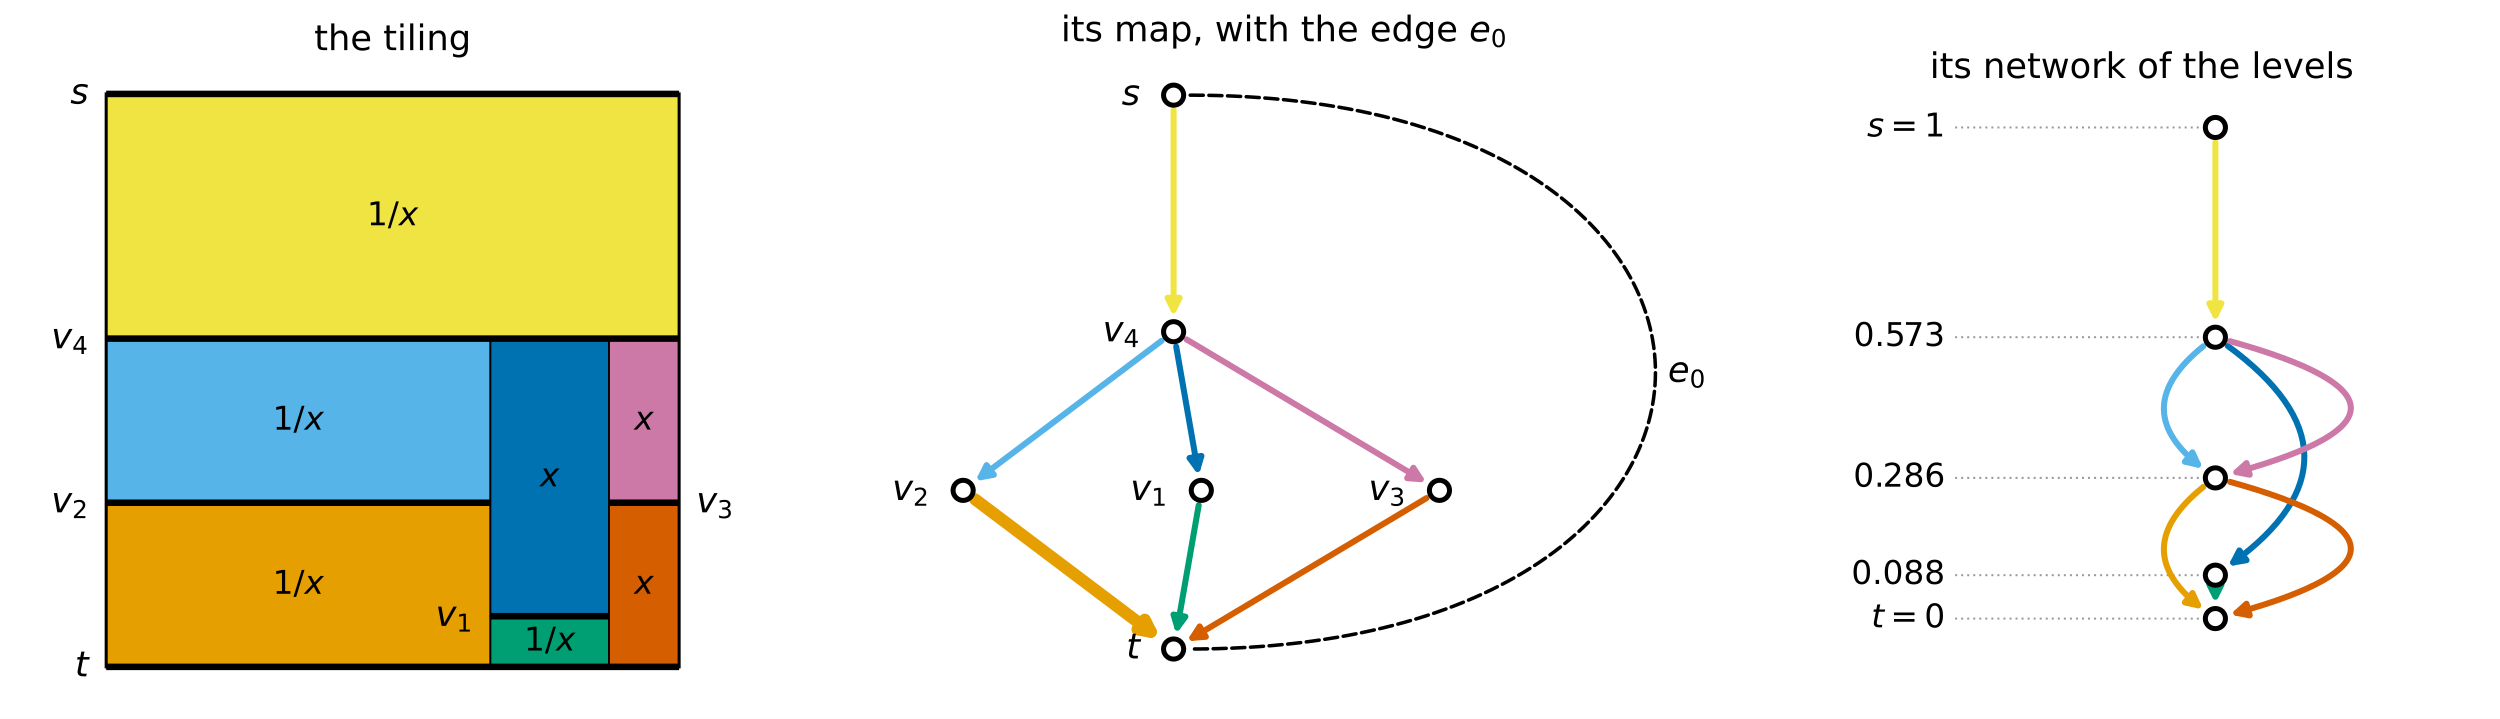
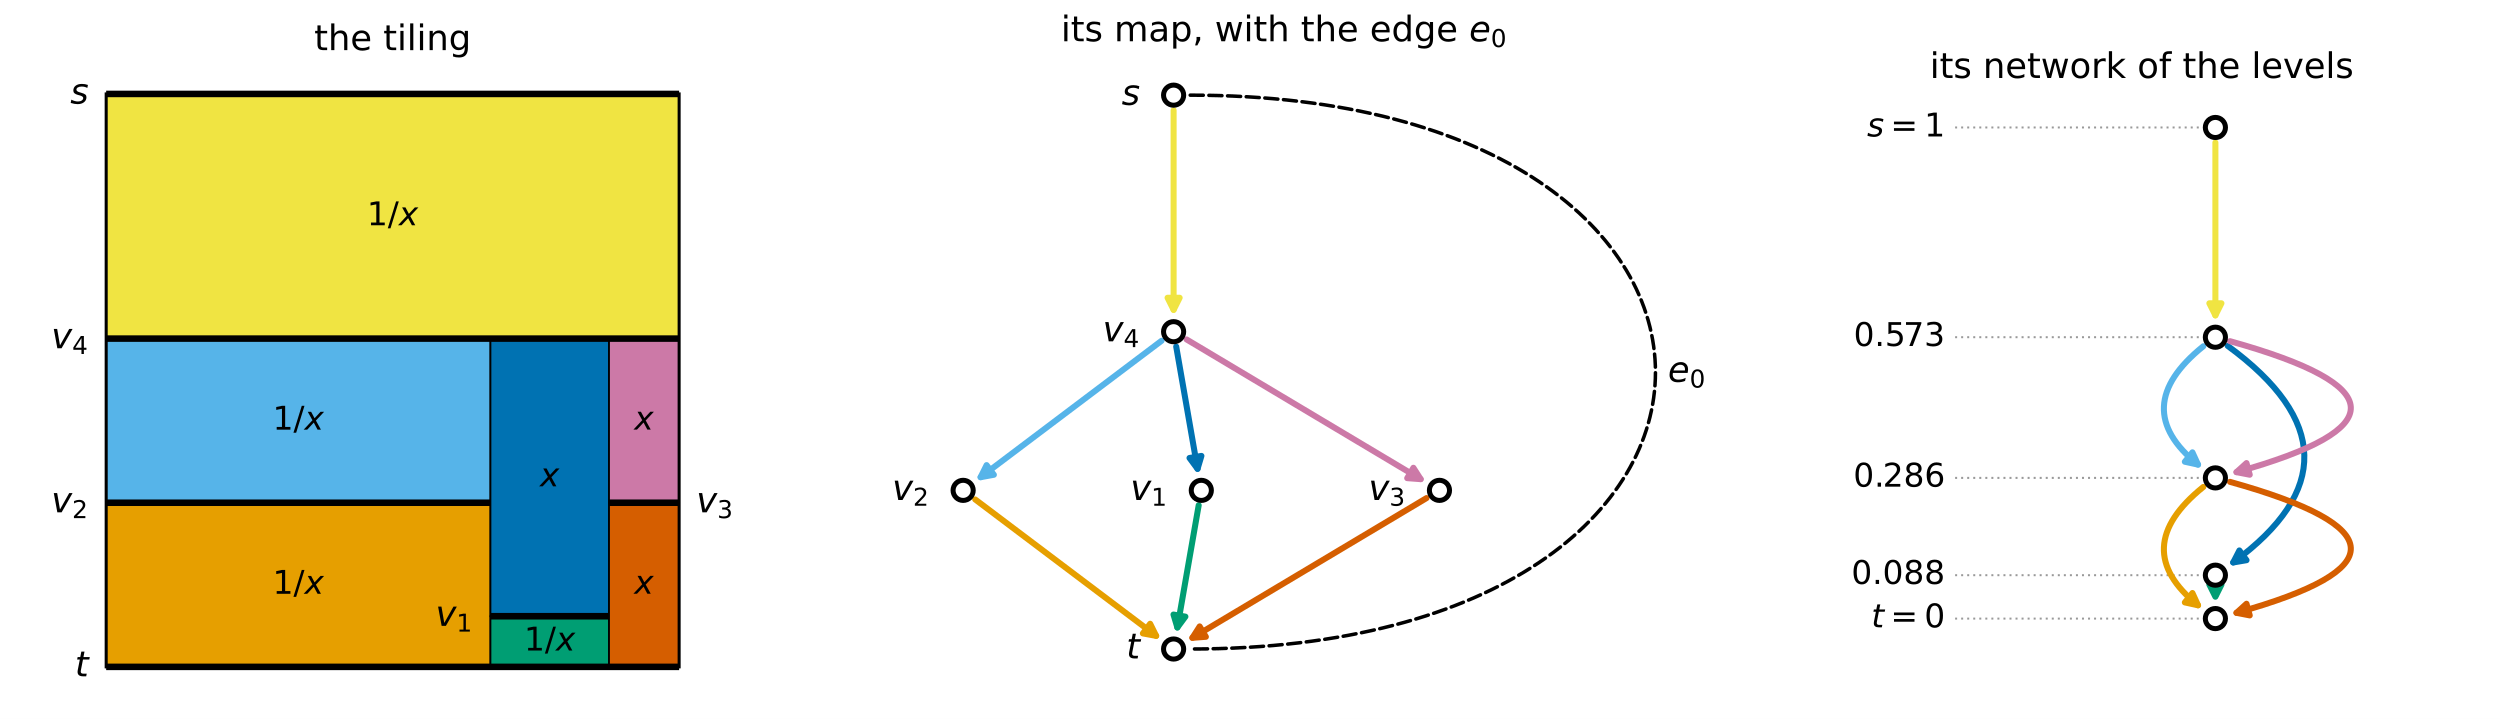
<svg xmlns="http://www.w3.org/2000/svg" xmlns:xlink="http://www.w3.org/1999/xlink" width="496.56pt" height="142.791pt" viewBox="0 0 496.56 142.791" version="1.1">
  <defs>
    <style type="text/css">*{stroke-linejoin: round; stroke-linecap: butt}</style>
  </defs>
  <g id="figure_1">
    <g id="patch_1">
      <path d="M 0 142.791  L 496.56 142.791  L 496.56 0  L 0 0  z " style="fill: #ffffff" />
    </g>
    <g id="axes_1">
      <g id="patch_2">
-         <path d="M 21.088 132.457  L 97.418 132.457  L 97.418 99.857  L 21.088 99.857  z " clip-path="url(#p85748da5af)" style="fill: #e69f00; stroke: #000000; stroke-width: 0.35; stroke-linejoin: miter" />
+         <path d="M 21.088 132.457  L 97.418 132.457  L 97.418 99.857  L 21.088 99.857  z " clip-path="url(#paf69eb00e0)" style="fill: #e69f00; stroke: #000000; stroke-width: 0.35; stroke-linejoin: miter" />
      </g>
      <g id="patch_3">
-         <path d="M 21.088 99.857  L 97.418 99.857  L 97.418 67.258  L 21.088 67.258  z " clip-path="url(#p85748da5af)" style="fill: #56b4e9; stroke: #000000; stroke-width: 0.35; stroke-linejoin: miter" />
+         <path d="M 21.088 99.857  L 97.418 99.857  L 97.418 67.258  L 21.088 67.258  z " clip-path="url(#paf69eb00e0)" style="fill: #56b4e9; stroke: #000000; stroke-width: 0.35; stroke-linejoin: miter" />
      </g>
      <g id="patch_4">
-         <path d="M 97.418 132.457  L 120.968 132.457  L 120.968 122.399  L 97.418 122.399  z " clip-path="url(#p85748da5af)" style="fill: #009e73; stroke: #000000; stroke-width: 0.35; stroke-linejoin: miter" />
+         <path d="M 97.418 132.457  L 120.968 132.457  L 120.968 122.399  L 97.418 122.399  z " clip-path="url(#paf69eb00e0)" style="fill: #009e73; stroke: #000000; stroke-width: 0.35; stroke-linejoin: miter" />
      </g>
      <g id="patch_5">
-         <path d="M 97.418 122.399  L 120.968 122.399  L 120.968 67.258  L 97.418 67.258  z " clip-path="url(#p85748da5af)" style="fill: #0072b2; stroke: #000000; stroke-width: 0.35; stroke-linejoin: miter" />
+         <path d="M 97.418 122.399  L 120.968 122.399  L 120.968 67.258  L 97.418 67.258  z " clip-path="url(#paf69eb00e0)" style="fill: #0072b2; stroke: #000000; stroke-width: 0.35; stroke-linejoin: miter" />
      </g>
      <g id="patch_6">
-         <path d="M 120.968 132.457  L 134.891 132.457  L 134.891 99.857  L 120.968 99.857  z " clip-path="url(#p85748da5af)" style="fill: #d55e00; stroke: #000000; stroke-width: 0.35; stroke-linejoin: miter" />
+         <path d="M 120.968 132.457  L 134.891 132.457  L 134.891 99.857  L 120.968 99.857  z " clip-path="url(#paf69eb00e0)" style="fill: #d55e00; stroke: #000000; stroke-width: 0.35; stroke-linejoin: miter" />
      </g>
      <g id="patch_7">
-         <path d="M 120.968 99.857  L 134.891 99.857  L 134.891 67.258  L 120.968 67.258  z " clip-path="url(#p85748da5af)" style="fill: #cc79a7; stroke: #000000; stroke-width: 0.35; stroke-linejoin: miter" />
+         <path d="M 120.968 99.857  L 134.891 99.857  L 134.891 67.258  L 120.968 67.258  z " clip-path="url(#paf69eb00e0)" style="fill: #cc79a7; stroke: #000000; stroke-width: 0.35; stroke-linejoin: miter" />
      </g>
      <g id="patch_8">
-         <path d="M 21.088 67.258  L 134.891 67.258  L 134.891 18.654  L 21.088 18.654  z " clip-path="url(#p85748da5af)" style="fill: #f0e442; stroke: #000000; stroke-width: 0.35; stroke-linejoin: miter" />
+         <path d="M 21.088 67.258  L 134.891 67.258  L 134.891 18.654  L 21.088 18.654  z " clip-path="url(#paf69eb00e0)" style="fill: #f0e442; stroke: #000000; stroke-width: 0.35; stroke-linejoin: miter" />
      </g>
      <g id="patch_9">
-         <path d="M 21.088 132.457  L 134.891 132.457  L 134.891 18.654  L 21.088 18.654  L 21.088 132.457  z " clip-path="url(#p85748da5af)" style="fill: none; stroke: #000000; stroke-width: 0.6; stroke-linejoin: miter" />
+         <path d="M 21.088 132.457  L 134.891 132.457  L 134.891 18.654  L 21.088 18.654  L 21.088 132.457  z " clip-path="url(#paf69eb00e0)" style="fill: none; stroke: #000000; stroke-width: 0.6; stroke-linejoin: miter" />
      </g>
      <g id="line2d_1">
-         <path d="M 21.088 132.457  L 134.891 132.457  " clip-path="url(#p85748da5af)" style="fill: none; stroke: #000000; stroke-width: 1.3" />
+         <path d="M 21.088 132.457  L 134.891 132.457  " clip-path="url(#paf69eb00e0)" style="fill: none; stroke: #000000; stroke-width: 1.3" />
      </g>
      <g id="text_1">
        <g transform="translate(14.87437 134.3885) scale(0.07 -0.07)">
          <defs>
            <path id="DejaVuSans-Oblique-74" d="M 2706 3500  L 2619 3053  L 1472 3053  L 1100 1153  Q 1081 1047 1072 975  Q 1063 903 1063 863  Q 1063 663 1183 572  Q 1303 481 1569 481  L 2150 481  L 2053 0  L 1503 0  Q 991 0 739 200  Q 488 400 488 806  Q 488 878 497 964  Q 506 1050 525 1153  L 897 3053  L 409 3053  L 500 3500  L 978 3500  L 1172 4494  L 1747 4494  L 1556 3500  L 2706 3500  z " transform="scale(0.015625)" />
          </defs>
          <use xlink:href="#DejaVuSans-Oblique-74" transform="translate(0 0.78125)" />
        </g>
      </g>
      <g id="line2d_2">
-         <path d="M 97.418 122.399  L 120.968 122.399  " clip-path="url(#p85748da5af)" style="fill: none; stroke: #000000; stroke-width: 1.3" />
+         <path d="M 97.418 122.399  L 120.968 122.399  " clip-path="url(#paf69eb00e0)" style="fill: none; stroke: #000000; stroke-width: 1.3" />
      </g>
      <g id="text_2">
        <g transform="translate(86.51425 124.3305) scale(0.07 -0.07)">
          <defs>
            <path id="DejaVuSans-Oblique-76" d="M 459 3500  L 1069 3500  L 1581 525  L 3256 3500  L 3866 3500  L 1875 0  L 1100 0  L 459 3500  z " transform="scale(0.015625)" />
            <path id="DejaVuSans-31" d="M 794 531  L 1825 531  L 1825 4091  L 703 3866  L 703 4441  L 1819 4666  L 2450 4666  L 2450 531  L 3481 531  L 3481 0  L 794 0  L 794 531  z " transform="scale(0.015625)" />
          </defs>
          <use xlink:href="#DejaVuSans-Oblique-76" transform="translate(0 0.3125)" />
          <use xlink:href="#DejaVuSans-31" transform="translate(59.17969 -16.09375) scale(0.7)" />
        </g>
      </g>
      <g id="line2d_3">
-         <path d="M 21.088 99.857  L 97.418 99.857  " clip-path="url(#p85748da5af)" style="fill: none; stroke: #000000; stroke-width: 1.3" />
+         <path d="M 21.088 99.857  L 97.418 99.857  " clip-path="url(#paf69eb00e0)" style="fill: none; stroke: #000000; stroke-width: 1.3" />
      </g>
      <g id="text_3">
        <g transform="translate(10.18437 101.7889) scale(0.07 -0.07)">
          <defs>
            <path id="DejaVuSans-32" d="M 1228 531  L 3431 531  L 3431 0  L 469 0  L 469 531  Q 828 903 1448 1529  Q 2069 2156 2228 2338  Q 2531 2678 2651 2914  Q 2772 3150 2772 3378  Q 2772 3750 2511 3984  Q 2250 4219 1831 4219  Q 1534 4219 1204 4116  Q 875 4013 500 3803  L 500 4441  Q 881 4594 1212 4672  Q 1544 4750 1819 4750  Q 2544 4750 2975 4387  Q 3406 4025 3406 3419  Q 3406 3131 3298 2873  Q 3191 2616 2906 2266  Q 2828 2175 2409 1742  Q 1991 1309 1228 531  z " transform="scale(0.015625)" />
          </defs>
          <use xlink:href="#DejaVuSans-Oblique-76" transform="translate(0 0.3125)" />
          <use xlink:href="#DejaVuSans-32" transform="translate(59.17969 -16.09375) scale(0.7)" />
        </g>
      </g>
      <g id="line2d_4">
-         <path d="M 120.968 99.857  L 134.891 99.857  " clip-path="url(#p85748da5af)" style="fill: none; stroke: #000000; stroke-width: 1.3" />
+         <path d="M 120.968 99.857  L 134.891 99.857  " clip-path="url(#paf69eb00e0)" style="fill: none; stroke: #000000; stroke-width: 1.3" />
      </g>
      <g id="text_4">
        <g transform="translate(138.3054 101.7889) scale(0.07 -0.07)">
          <defs>
            <path id="DejaVuSans-33" d="M 2597 2516  Q 3050 2419 3304 2112  Q 3559 1806 3559 1356  Q 3559 666 3084 287  Q 2609 -91 1734 -91  Q 1441 -91 1130 -33  Q 819 25 488 141  L 488 750  Q 750 597 1062 519  Q 1375 441 1716 441  Q 2309 441 2620 675  Q 2931 909 2931 1356  Q 2931 1769 2642 2001  Q 2353 2234 1838 2234  L 1294 2234  L 1294 2753  L 1863 2753  Q 2328 2753 2575 2939  Q 2822 3125 2822 3475  Q 2822 3834 2567 4026  Q 2313 4219 1838 4219  Q 1578 4219 1281 4162  Q 984 4106 628 3988  L 628 4550  Q 988 4650 1302 4700  Q 1616 4750 1894 4750  Q 2613 4750 3031 4423  Q 3450 4097 3450 3541  Q 3450 3153 3228 2886  Q 3006 2619 2597 2516  z " transform="scale(0.015625)" />
          </defs>
          <use xlink:href="#DejaVuSans-Oblique-76" transform="translate(0 0.3125)" />
          <use xlink:href="#DejaVuSans-33" transform="translate(59.17969 -16.09375) scale(0.7)" />
        </g>
      </g>
      <g id="line2d_5">
-         <path d="M 21.088 67.258  L 134.891 67.258  " clip-path="url(#p85748da5af)" style="fill: none; stroke: #000000; stroke-width: 1.3" />
+         <path d="M 21.088 67.258  L 134.891 67.258  " clip-path="url(#paf69eb00e0)" style="fill: none; stroke: #000000; stroke-width: 1.3" />
      </g>
      <g id="text_5">
        <g transform="translate(10.18437 69.1894) scale(0.07 -0.07)">
          <defs>
            <path id="DejaVuSans-34" d="M 2419 4116  L 825 1625  L 2419 1625  L 2419 4116  z M 2253 4666  L 3047 4666  L 3047 1625  L 3713 1625  L 3713 1100  L 3047 1100  L 3047 0  L 2419 0  L 2419 1100  L 313 1100  L 313 1709  L 2253 4666  z " transform="scale(0.015625)" />
          </defs>
          <use xlink:href="#DejaVuSans-Oblique-76" transform="translate(0 0.3125)" />
          <use xlink:href="#DejaVuSans-34" transform="translate(59.17969 -16.09375) scale(0.7)" />
        </g>
      </g>
      <g id="line2d_6">
-         <path d="M 21.088 18.654  L 134.891 18.654  " clip-path="url(#p85748da5af)" style="fill: none; stroke: #000000; stroke-width: 1.3" />
+         <path d="M 21.088 18.654  L 134.891 18.654  " clip-path="url(#paf69eb00e0)" style="fill: none; stroke: #000000; stroke-width: 1.3" />
      </g>
      <g id="text_6">
        <g transform="translate(13.96437 20.58565) scale(0.07 -0.07)">
          <defs>
            <path id="DejaVuSans-Oblique-73" d="M 3200 3397  L 3091 2853  Q 2863 2978 2609 3040  Q 2356 3103 2088 3103  Q 1634 3103 1373 2948  Q 1113 2794 1113 2528  Q 1113 2219 1719 2053  Q 1766 2041 1788 2034  L 1972 1978  Q 2547 1819 2739 1644  Q 2931 1469 2931 1166  Q 2931 609 2489 259  Q 2047 -91 1331 -91  Q 1053 -91 747 -37  Q 441 16 72 128  L 184 722  Q 500 559 806 475  Q 1113 391 1394 391  Q 1816 391 2080 572  Q 2344 753 2344 1031  Q 2344 1331 1650 1516  L 1591 1531  L 1394 1581  Q 956 1697 753 1886  Q 550 2075 550 2369  Q 550 2928 970 3256  Q 1391 3584 2113 3584  Q 2397 3584 2667 3537  Q 2938 3491 3200 3397  z " transform="scale(0.015625)" />
          </defs>
          <use xlink:href="#DejaVuSans-Oblique-73" />
        </g>
      </g>
      <g id="text_7">
        <g transform="translate(54.15089 117.9507) scale(0.065 -0.065)">
          <defs>
            <path id="DejaVuSans-2f" d="M 1625 4666  L 2156 4666  L 531 -594  L 0 -594  L 1625 4666  z " transform="scale(0.015625)" />
            <path id="DejaVuSans-Oblique-78" d="M 3841 3500  L 2234 1784  L 3219 0  L 2559 0  L 1819 1388  L 531 0  L -166 0  L 1556 1844  L 641 3500  L 1300 3500  L 1972 2234  L 3144 3500  L 3841 3500  z " transform="scale(0.015625)" />
          </defs>
          <use xlink:href="#DejaVuSans-31" transform="translate(0 0.09375)" />
          <use xlink:href="#DejaVuSans-2f" transform="translate(63.62305 0.09375)" />
          <use xlink:href="#DejaVuSans-Oblique-78" transform="translate(97.31445 0.09375)" />
        </g>
      </g>
      <g id="text_8">
        <g transform="translate(54.15089 85.3512) scale(0.065 -0.065)">
          <use xlink:href="#DejaVuSans-31" transform="translate(0 0.09375)" />
          <use xlink:href="#DejaVuSans-2f" transform="translate(63.62305 0.09375)" />
          <use xlink:href="#DejaVuSans-Oblique-78" transform="translate(97.31445 0.09375)" />
        </g>
      </g>
      <g id="text_9">
        <g transform="translate(104.0909 129.2215) scale(0.065 -0.065)">
          <use xlink:href="#DejaVuSans-31" transform="translate(0 0.09375)" />
          <use xlink:href="#DejaVuSans-2f" transform="translate(63.62305 0.09375)" />
          <use xlink:href="#DejaVuSans-Oblique-78" transform="translate(97.31445 0.09375)" />
        </g>
      </g>
      <g id="text_10">
        <g transform="translate(107.2434 96.62199) scale(0.065 -0.065)">
          <use xlink:href="#DejaVuSans-Oblique-78" transform="translate(0 0.3125)" />
        </g>
      </g>
      <g id="text_11">
        <g transform="translate(125.9798 117.9507) scale(0.065 -0.065)">
          <use xlink:href="#DejaVuSans-Oblique-78" transform="translate(0 0.3125)" />
        </g>
      </g>
      <g id="text_12">
        <g transform="translate(125.9798 85.3512) scale(0.065 -0.065)">
          <use xlink:href="#DejaVuSans-Oblique-78" transform="translate(0 0.3125)" />
        </g>
      </g>
      <g id="text_13">
        <g transform="translate(72.88736 44.74955) scale(0.065 -0.065)">
          <use xlink:href="#DejaVuSans-31" transform="translate(0 0.09375)" />
          <use xlink:href="#DejaVuSans-2f" transform="translate(63.62305 0.09375)" />
          <use xlink:href="#DejaVuSans-Oblique-78" transform="translate(97.31445 0.09375)" />
        </g>
      </g>
      <g id="text_14">
        <g transform="translate(62.40447 9.963944) scale(0.07 -0.07)">
          <defs>
            <path id="DejaVuSans-74" d="M 1172 4494  L 1172 3500  L 2356 3500  L 2356 3053  L 1172 3053  L 1172 1153  Q 1172 725 1289 603  Q 1406 481 1766 481  L 2356 481  L 2356 0  L 1766 0  Q 1100 0 847 248  Q 594 497 594 1153  L 594 3053  L 172 3053  L 172 3500  L 594 3500  L 594 4494  L 1172 4494  z " transform="scale(0.015625)" />
            <path id="DejaVuSans-68" d="M 3513 2113  L 3513 0  L 2938 0  L 2938 2094  Q 2938 2591 2744 2837  Q 2550 3084 2163 3084  Q 1697 3084 1428 2787  Q 1159 2491 1159 1978  L 1159 0  L 581 0  L 581 4863  L 1159 4863  L 1159 2956  Q 1366 3272 1645 3428  Q 1925 3584 2291 3584  Q 2894 3584 3203 3211  Q 3513 2838 3513 2113  z " transform="scale(0.015625)" />
            <path id="DejaVuSans-65" d="M 3597 1894  L 3597 1613  L 953 1613  Q 991 1019 1311 708  Q 1631 397 2203 397  Q 2534 397 2845 478  Q 3156 559 3463 722  L 3463 178  Q 3153 47 2828 -22  Q 2503 -91 2169 -91  Q 1331 -91 842 396  Q 353 884 353 1716  Q 353 2575 817 3079  Q 1281 3584 2069 3584  Q 2775 3584 3186 3129  Q 3597 2675 3597 1894  z M 3022 2063  Q 3016 2534 2758 2815  Q 2500 3097 2075 3097  Q 1594 3097 1305 2825  Q 1016 2553 972 2059  L 3022 2063  z " transform="scale(0.015625)" />
            <path id="DejaVuSans-20" transform="scale(0.015625)" />
            <path id="DejaVuSans-69" d="M 603 3500  L 1178 3500  L 1178 0  L 603 0  L 603 3500  z M 603 4863  L 1178 4863  L 1178 4134  L 603 4134  L 603 4863  z " transform="scale(0.015625)" />
            <path id="DejaVuSans-6c" d="M 603 4863  L 1178 4863  L 1178 0  L 603 0  L 603 4863  z " transform="scale(0.015625)" />
            <path id="DejaVuSans-6e" d="M 3513 2113  L 3513 0  L 2938 0  L 2938 2094  Q 2938 2591 2744 2837  Q 2550 3084 2163 3084  Q 1697 3084 1428 2787  Q 1159 2491 1159 1978  L 1159 0  L 581 0  L 581 3500  L 1159 3500  L 1159 2956  Q 1366 3272 1645 3428  Q 1925 3584 2291 3584  Q 2894 3584 3203 3211  Q 3513 2838 3513 2113  z " transform="scale(0.015625)" />
            <path id="DejaVuSans-67" d="M 2906 1791  Q 2906 2416 2648 2759  Q 2391 3103 1925 3103  Q 1463 3103 1205 2759  Q 947 2416 947 1791  Q 947 1169 1205 825  Q 1463 481 1925 481  Q 2391 481 2648 825  Q 2906 1169 2906 1791  z M 3481 434  Q 3481 -459 3084 -895  Q 2688 -1331 1869 -1331  Q 1566 -1331 1297 -1286  Q 1028 -1241 775 -1147  L 775 -588  Q 1028 -725 1275 -790  Q 1522 -856 1778 -856  Q 2344 -856 2625 -561  Q 2906 -266 2906 331  L 2906 616  Q 2728 306 2450 153  Q 2172 0 1784 0  Q 1141 0 747 490  Q 353 981 353 1791  Q 353 2603 747 3093  Q 1141 3584 1784 3584  Q 2172 3584 2450 3431  Q 2728 3278 2906 2969  L 2906 3500  L 3481 3500  L 3481 434  z " transform="scale(0.015625)" />
          </defs>
          <use xlink:href="#DejaVuSans-74" />
          <use xlink:href="#DejaVuSans-68" transform="translate(39.20898 0)" />
          <use xlink:href="#DejaVuSans-65" transform="translate(102.5879 0)" />
          <use xlink:href="#DejaVuSans-20" transform="translate(164.1113 0)" />
          <use xlink:href="#DejaVuSans-74" transform="translate(195.8984 0)" />
          <use xlink:href="#DejaVuSans-69" transform="translate(235.1074 0)" />
          <use xlink:href="#DejaVuSans-6c" transform="translate(262.8906 0)" />
          <use xlink:href="#DejaVuSans-69" transform="translate(290.6738 0)" />
          <use xlink:href="#DejaVuSans-6e" transform="translate(318.457 0)" />
          <use xlink:href="#DejaVuSans-67" transform="translate(381.8359 0)" />
        </g>
      </g>
    </g>
    <g id="axes_2">
      <g id="patch_10">
-         <path d="M 236.407 18.901  C 359.617 18.901 359.617 128.91 236.407 128.91  " clip-path="url(#pac0492bfd3)" style="fill: none; stroke-dasharray: 2.59,1.12; stroke-dashoffset: 0; stroke: #000000; stroke-width: 0.7; stroke-linecap: round" />
+         <path d="M 236.407 18.901  C 359.617 18.901 359.617 128.91 236.407 128.91  " clip-path="url(#pf8b58bc92a)" style="fill: none; stroke-dasharray: 2.59,1.12; stroke-dashoffset: 0; stroke: #000000; stroke-width: 0.7; stroke-linecap: round" />
      </g>
      <g id="patch_11">
-         <path d="M 193.699 99.203  Q 212.206 113.155 228.57 125.491  " style="fill: none; stroke: #e69f00; stroke-width: 2.4; stroke-linecap: round" />
-         <path d="M 227.376 123.088  L 228.57 125.491  L 225.932 125.004  z " style="fill: #e69f00; stroke: #e69f00; stroke-width: 2.4; stroke-linecap: round" />
+         <path d="M 193.699 99.203  Q 212.206 113.155 229.642 126.298  " style="fill: none; stroke: #e69f00; stroke-width: 1.2; stroke-linecap: round" />
+         <path d="M 228.448 123.895  L 229.642 126.298  L 227.003 125.812  z " style="fill: #e69f00; stroke: #e69f00; stroke-width: 1.2; stroke-linecap: round" />
      </g>
      <g id="patch_12">
        <path d="M 230.71 67.69  Q 212.203 81.642 194.767 94.785  " style="fill: none; stroke: #56b4e9; stroke-width: 1.2; stroke-linecap: round" />
        <path d="M 197.406 94.299  L 194.767 94.785  L 195.961 92.383  z " style="fill: #56b4e9; stroke: #56b4e9; stroke-width: 1.2; stroke-linecap: round" />
      </g>
      <g id="patch_13">
        <path d="M 238.09 100.355  Q 235.856 113.157 233.852 124.636  " style="fill: none; stroke: #009e73; stroke-width: 1.2; stroke-linecap: round" />
        <path d="M 235.447 122.478  L 233.852 124.636  L 233.083 122.065  z " style="fill: #009e73; stroke: #009e73; stroke-width: 1.2; stroke-linecap: round" />
      </g>
      <g id="patch_14">
        <path d="M 233.623 68.842  Q 235.857 81.644 237.861 93.123  " style="fill: none; stroke: #0072b2; stroke-width: 1.2; stroke-linecap: round" />
        <path d="M 238.63 90.553  L 237.861 93.123  L 236.266 90.965  z " style="fill: #0072b2; stroke: #0072b2; stroke-width: 1.2; stroke-linecap: round" />
      </g>
      <g id="patch_15">
        <path d="M 283.336 98.934  Q 259.51 113.153 236.837 126.684  " style="fill: none; stroke: #d55e00; stroke-width: 1.2; stroke-linecap: round" />
        <path d="M 239.513 126.484  L 236.837 126.684  L 238.283 124.423  z " style="fill: #d55e00; stroke: #d55e00; stroke-width: 1.2; stroke-linecap: round" />
      </g>
      <g id="patch_16">
        <path d="M 235.681 67.421  Q 259.507 81.64 282.18 95.171  " style="fill: none; stroke: #cc79a7; stroke-width: 1.2; stroke-linecap: round" />
        <path d="M 280.734 92.911  L 282.18 95.171  L 279.505 94.971  z " style="fill: #cc79a7; stroke: #cc79a7; stroke-width: 1.2; stroke-linecap: round" />
      </g>
      <g id="patch_17">
        <path d="M 233.106 21.903  Q 233.106 42.394 233.106 61.544  " style="fill: none; stroke: #f0e442; stroke-width: 1.2; stroke-linecap: round" />
        <path d="M 234.306 59.144  L 233.106 61.544  L 231.906 59.144  z " style="fill: #f0e442; stroke: #f0e442; stroke-width: 1.2; stroke-linecap: round" />
      </g>
      <g id="text_15">
        <g transform="translate(331.2897 75.83692) scale(0.07 -0.07)">
          <defs>
            <path id="DejaVuSans-Oblique-65" d="M 3078 2063  Q 3088 2113 3092 2166  Q 3097 2219 3097 2272  Q 3097 2653 2873 2875  Q 2650 3097 2266 3097  Q 1838 3097 1509 2826  Q 1181 2556 1013 2059  L 3078 2063  z M 3578 1613  L 903 1613  Q 884 1494 878 1425  Q 872 1356 872 1306  Q 872 872 1139 634  Q 1406 397 1894 397  Q 2269 397 2603 481  Q 2938 566 3225 728  L 3116 159  Q 2806 34 2476 -28  Q 2147 -91 1806 -91  Q 1078 -91 686 257  Q 294 606 294 1247  Q 294 1794 489 2264  Q 684 2734 1063 3103  Q 1306 3334 1642 3459  Q 1978 3584 2356 3584  Q 2950 3584 3301 3228  Q 3653 2872 3653 2272  Q 3653 2128 3634 1964  Q 3616 1800 3578 1613  z " transform="scale(0.015625)" />
            <path id="DejaVuSans-30" d="M 2034 4250  Q 1547 4250 1301 3770  Q 1056 3291 1056 2328  Q 1056 1369 1301 889  Q 1547 409 2034 409  Q 2525 409 2770 889  Q 3016 1369 3016 2328  Q 3016 3291 2770 3770  Q 2525 4250 2034 4250  z M 2034 4750  Q 2819 4750 3233 4129  Q 3647 3509 3647 2328  Q 3647 1150 3233 529  Q 2819 -91 2034 -91  Q 1250 -91 836 529  Q 422 1150 422 2328  Q 422 3509 836 4129  Q 1250 4750 2034 4750  z " transform="scale(0.015625)" />
          </defs>
          <use xlink:href="#DejaVuSans-Oblique-65" />
          <use xlink:href="#DejaVuSans-30" transform="translate(61.52344 -16.40625) scale(0.7)" />
        </g>
      </g>
      <g id="line2d_7">
-         <path d="M 233.106 128.91  " clip-path="url(#pac0492bfd3)" style="fill: none; stroke: #1f77b4; stroke-width: 1.5; stroke-linecap: square" />
+         <path d="M 233.106 128.91  " clip-path="url(#pf8b58bc92a)" style="fill: none; stroke: #1f77b4; stroke-width: 1.5; stroke-linecap: square" />
        <defs>
-           <path id="mf60d443c49" d="M 0 2  C 0.53 2 1.039 1.789 1.414 1.414  C 1.789 1.039 2 0.53 2 0  C 2 -0.53 1.789 -1.039 1.414 -1.414  C 1.039 -1.789 0.53 -2 0 -2  C -0.53 -2 -1.039 -1.789 -1.414 -1.414  C -1.789 -1.039 -2 -0.53 -2 0  C -2 0.53 -1.789 1.039 -1.414 1.414  C -1.039 1.789 -0.53 2 0 2  z " style="stroke: #000000" />
+           <path id="m9e3be8f36a" d="M 0 2  C 0.53 2 1.039 1.789 1.414 1.414  C 1.789 1.039 2 0.53 2 0  C 2 -0.53 1.789 -1.039 1.414 -1.414  C 1.039 -1.789 0.53 -2 0 -2  C -0.53 -2 -1.039 -1.789 -1.414 -1.414  C -1.789 -1.039 -2 -0.53 -2 0  C -2 0.53 -1.789 1.039 -1.414 1.414  C -1.039 1.789 -0.53 2 0 2  z " style="stroke: #000000" />
        </defs>
-         <g clip-path="url(#pac0492bfd3)">
-           <use xlink:href="#mf60d443c49" x="233.106" y="128.91" style="fill: #ffffff; stroke: #000000" />
+         <g clip-path="url(#pf8b58bc92a)">
+           <use xlink:href="#m9e3be8f36a" x="233.106" y="128.91" style="fill: #ffffff; stroke: #000000" />
        </g>
      </g>
      <g id="text_16">
        <g transform="translate(223.7057 130.8416) scale(0.07 -0.07)">
          <use xlink:href="#DejaVuSans-Oblique-74" transform="translate(0 0.78125)" />
        </g>
      </g>
      <g id="line2d_8">
-         <path d="M 238.607 97.397  " clip-path="url(#pac0492bfd3)" style="fill: none; stroke: #ff7f0e; stroke-width: 1.5; stroke-linecap: square" />
-         <g clip-path="url(#pac0492bfd3)">
-           <use xlink:href="#mf60d443c49" x="238.607" y="97.397" style="fill: #ffffff; stroke: #000000" />
+         <path d="M 238.607 97.397  " clip-path="url(#pf8b58bc92a)" style="fill: none; stroke: #ff7f0e; stroke-width: 1.5; stroke-linecap: square" />
+         <g clip-path="url(#pf8b58bc92a)">
+           <use xlink:href="#m9e3be8f36a" x="238.607" y="97.397" style="fill: #ffffff; stroke: #000000" />
        </g>
      </g>
      <g id="text_17">
        <g transform="translate(224.5162 99.32873) scale(0.07 -0.07)">
          <use xlink:href="#DejaVuSans-Oblique-76" transform="translate(0 0.3125)" />
          <use xlink:href="#DejaVuSans-31" transform="translate(59.17969 -16.09375) scale(0.7)" />
        </g>
      </g>
      <g id="line2d_9">
-         <path d="M 191.303 97.397  " clip-path="url(#pac0492bfd3)" style="fill: none; stroke: #2ca02c; stroke-width: 1.5; stroke-linecap: square" />
-         <g clip-path="url(#pac0492bfd3)">
-           <use xlink:href="#mf60d443c49" x="191.303" y="97.397" style="fill: #ffffff; stroke: #000000" />
+         <path d="M 191.303 97.397  " clip-path="url(#pf8b58bc92a)" style="fill: none; stroke: #2ca02c; stroke-width: 1.5; stroke-linecap: square" />
+         <g clip-path="url(#pf8b58bc92a)">
+           <use xlink:href="#m9e3be8f36a" x="191.303" y="97.397" style="fill: #ffffff; stroke: #000000" />
        </g>
      </g>
      <g id="text_18">
        <g transform="translate(177.2122 99.32873) scale(0.07 -0.07)">
          <use xlink:href="#DejaVuSans-Oblique-76" transform="translate(0 0.3125)" />
          <use xlink:href="#DejaVuSans-32" transform="translate(59.17969 -16.09375) scale(0.7)" />
        </g>
      </g>
      <g id="line2d_10">
-         <path d="M 285.911 97.397  " clip-path="url(#pac0492bfd3)" style="fill: none; stroke: #d62728; stroke-width: 1.5; stroke-linecap: square" />
-         <g clip-path="url(#pac0492bfd3)">
-           <use xlink:href="#mf60d443c49" x="285.911" y="97.397" style="fill: #ffffff; stroke: #000000" />
+         <path d="M 285.911 97.397  " clip-path="url(#pf8b58bc92a)" style="fill: none; stroke: #d62728; stroke-width: 1.5; stroke-linecap: square" />
+         <g clip-path="url(#pf8b58bc92a)">
+           <use xlink:href="#m9e3be8f36a" x="285.911" y="97.397" style="fill: #ffffff; stroke: #000000" />
        </g>
      </g>
      <g id="text_19">
        <g transform="translate(271.8202 99.32873) scale(0.07 -0.07)">
          <use xlink:href="#DejaVuSans-Oblique-76" transform="translate(0 0.3125)" />
          <use xlink:href="#DejaVuSans-33" transform="translate(59.17969 -16.09375) scale(0.7)" />
        </g>
      </g>
      <g id="line2d_11">
-         <path d="M 233.106 65.884  " clip-path="url(#pac0492bfd3)" style="fill: none; stroke: #9467bd; stroke-width: 1.5; stroke-linecap: square" />
-         <g clip-path="url(#pac0492bfd3)">
-           <use xlink:href="#mf60d443c49" x="233.106" y="65.884" style="fill: #ffffff; stroke: #000000" />
+         <path d="M 233.106 65.884  " clip-path="url(#pf8b58bc92a)" style="fill: none; stroke: #9467bd; stroke-width: 1.5; stroke-linecap: square" />
+         <g clip-path="url(#pf8b58bc92a)">
+           <use xlink:href="#m9e3be8f36a" x="233.106" y="65.884" style="fill: #ffffff; stroke: #000000" />
        </g>
      </g>
      <g id="text_20">
        <g transform="translate(219.0157 67.81584) scale(0.07 -0.07)">
          <use xlink:href="#DejaVuSans-Oblique-76" transform="translate(0 0.3125)" />
          <use xlink:href="#DejaVuSans-34" transform="translate(59.17969 -16.09375) scale(0.7)" />
        </g>
      </g>
      <g id="line2d_12">
-         <path d="M 233.106 18.901  " clip-path="url(#pac0492bfd3)" style="fill: none; stroke: #8c564b; stroke-width: 1.5; stroke-linecap: square" />
-         <g clip-path="url(#pac0492bfd3)">
-           <use xlink:href="#mf60d443c49" x="233.106" y="18.901" style="fill: #ffffff; stroke: #000000" />
+         <path d="M 233.106 18.901  " clip-path="url(#pf8b58bc92a)" style="fill: none; stroke: #8c564b; stroke-width: 1.5; stroke-linecap: square" />
+         <g clip-path="url(#pf8b58bc92a)">
+           <use xlink:href="#m9e3be8f36a" x="233.106" y="18.901" style="fill: #ffffff; stroke: #000000" />
        </g>
      </g>
      <g id="text_21">
        <g transform="translate(222.7957 20.83222) scale(0.07 -0.07)">
          <use xlink:href="#DejaVuSans-Oblique-73" />
        </g>
      </g>
      <g id="text_22">
        <g transform="translate(210.7282 8.2) scale(0.07 -0.07)">
          <defs>
            <path id="DejaVuSans-73" d="M 2834 3397  L 2834 2853  Q 2591 2978 2328 3040  Q 2066 3103 1784 3103  Q 1356 3103 1142 2972  Q 928 2841 928 2578  Q 928 2378 1081 2264  Q 1234 2150 1697 2047  L 1894 2003  Q 2506 1872 2764 1633  Q 3022 1394 3022 966  Q 3022 478 2636 193  Q 2250 -91 1575 -91  Q 1294 -91 989 -36  Q 684 19 347 128  L 347 722  Q 666 556 975 473  Q 1284 391 1588 391  Q 1994 391 2212 530  Q 2431 669 2431 922  Q 2431 1156 2273 1281  Q 2116 1406 1581 1522  L 1381 1569  Q 847 1681 609 1914  Q 372 2147 372 2553  Q 372 3047 722 3315  Q 1072 3584 1716 3584  Q 2034 3584 2315 3537  Q 2597 3491 2834 3397  z " transform="scale(0.015625)" />
            <path id="DejaVuSans-6d" d="M 3328 2828  Q 3544 3216 3844 3400  Q 4144 3584 4550 3584  Q 5097 3584 5394 3201  Q 5691 2819 5691 2113  L 5691 0  L 5113 0  L 5113 2094  Q 5113 2597 4934 2840  Q 4756 3084 4391 3084  Q 3944 3084 3684 2787  Q 3425 2491 3425 1978  L 3425 0  L 2847 0  L 2847 2094  Q 2847 2600 2669 2842  Q 2491 3084 2119 3084  Q 1678 3084 1418 2786  Q 1159 2488 1159 1978  L 1159 0  L 581 0  L 581 3500  L 1159 3500  L 1159 2956  Q 1356 3278 1631 3431  Q 1906 3584 2284 3584  Q 2666 3584 2933 3390  Q 3200 3197 3328 2828  z " transform="scale(0.015625)" />
            <path id="DejaVuSans-61" d="M 2194 1759  Q 1497 1759 1228 1600  Q 959 1441 959 1056  Q 959 750 1161 570  Q 1363 391 1709 391  Q 2188 391 2477 730  Q 2766 1069 2766 1631  L 2766 1759  L 2194 1759  z M 3341 1997  L 3341 0  L 2766 0  L 2766 531  Q 2569 213 2275 61  Q 1981 -91 1556 -91  Q 1019 -91 701 211  Q 384 513 384 1019  Q 384 1609 779 1909  Q 1175 2209 1959 2209  L 2766 2209  L 2766 2266  Q 2766 2663 2505 2880  Q 2244 3097 1772 3097  Q 1472 3097 1187 3025  Q 903 2953 641 2809  L 641 3341  Q 956 3463 1253 3523  Q 1550 3584 1831 3584  Q 2591 3584 2966 3190  Q 3341 2797 3341 1997  z " transform="scale(0.015625)" />
            <path id="DejaVuSans-70" d="M 1159 525  L 1159 -1331  L 581 -1331  L 581 3500  L 1159 3500  L 1159 2969  Q 1341 3281 1617 3432  Q 1894 3584 2278 3584  Q 2916 3584 3314 3078  Q 3713 2572 3713 1747  Q 3713 922 3314 415  Q 2916 -91 2278 -91  Q 1894 -91 1617 61  Q 1341 213 1159 525  z M 3116 1747  Q 3116 2381 2855 2742  Q 2594 3103 2138 3103  Q 1681 3103 1420 2742  Q 1159 2381 1159 1747  Q 1159 1113 1420 752  Q 1681 391 2138 391  Q 2594 391 2855 752  Q 3116 1113 3116 1747  z " transform="scale(0.015625)" />
            <path id="DejaVuSans-2c" d="M 750 794  L 1409 794  L 1409 256  L 897 -744  L 494 -744  L 750 256  L 750 794  z " transform="scale(0.015625)" />
            <path id="DejaVuSans-77" d="M 269 3500  L 844 3500  L 1563 769  L 2278 3500  L 2956 3500  L 3675 769  L 4391 3500  L 4966 3500  L 4050 0  L 3372 0  L 2619 2869  L 1863 0  L 1184 0  L 269 3500  z " transform="scale(0.015625)" />
            <path id="DejaVuSans-64" d="M 2906 2969  L 2906 4863  L 3481 4863  L 3481 0  L 2906 0  L 2906 525  Q 2725 213 2448 61  Q 2172 -91 1784 -91  Q 1150 -91 751 415  Q 353 922 353 1747  Q 353 2572 751 3078  Q 1150 3584 1784 3584  Q 2172 3584 2448 3432  Q 2725 3281 2906 2969  z M 947 1747  Q 947 1113 1208 752  Q 1469 391 1925 391  Q 2381 391 2643 752  Q 2906 1113 2906 1747  Q 2906 2381 2643 2742  Q 2381 3103 1925 3103  Q 1469 3103 1208 2742  Q 947 2381 947 1747  z " transform="scale(0.015625)" />
          </defs>
          <use xlink:href="#DejaVuSans-69" transform="translate(0 0.015625)" />
          <use xlink:href="#DejaVuSans-74" transform="translate(27.7832 0.015625)" />
          <use xlink:href="#DejaVuSans-73" transform="translate(66.99219 0.015625)" />
          <use xlink:href="#DejaVuSans-20" transform="translate(119.0918 0.015625)" />
          <use xlink:href="#DejaVuSans-6d" transform="translate(150.8789 0.015625)" />
          <use xlink:href="#DejaVuSans-61" transform="translate(248.291 0.015625)" />
          <use xlink:href="#DejaVuSans-70" transform="translate(309.5703 0.015625)" />
          <use xlink:href="#DejaVuSans-2c" transform="translate(373.0469 0.015625)" />
          <use xlink:href="#DejaVuSans-20" transform="translate(404.834 0.015625)" />
          <use xlink:href="#DejaVuSans-77" transform="translate(436.6211 0.015625)" />
          <use xlink:href="#DejaVuSans-69" transform="translate(518.4082 0.015625)" />
          <use xlink:href="#DejaVuSans-74" transform="translate(546.1914 0.015625)" />
          <use xlink:href="#DejaVuSans-68" transform="translate(585.4004 0.015625)" />
          <use xlink:href="#DejaVuSans-20" transform="translate(648.7793 0.015625)" />
          <use xlink:href="#DejaVuSans-74" transform="translate(680.5664 0.015625)" />
          <use xlink:href="#DejaVuSans-68" transform="translate(719.7754 0.015625)" />
          <use xlink:href="#DejaVuSans-65" transform="translate(783.1543 0.015625)" />
          <use xlink:href="#DejaVuSans-20" transform="translate(844.6777 0.015625)" />
          <use xlink:href="#DejaVuSans-65" transform="translate(876.4648 0.015625)" />
          <use xlink:href="#DejaVuSans-64" transform="translate(937.9883 0.015625)" />
          <use xlink:href="#DejaVuSans-67" transform="translate(1001.465 0.015625)" />
          <use xlink:href="#DejaVuSans-65" transform="translate(1064.941 0.015625)" />
          <use xlink:href="#DejaVuSans-20" transform="translate(1126.465 0.015625)" />
          <use xlink:href="#DejaVuSans-Oblique-65" transform="translate(1158.252 0.015625)" />
          <use xlink:href="#DejaVuSans-30" transform="translate(1219.775 -16.39062) scale(0.7)" />
        </g>
      </g>
    </g>
    <g id="axes_3">
      <g id="line2d_13">
-         <path d="M 388.331 122.865  L 437.104 122.865  " clip-path="url(#p6076fa7fdc)" style="fill: none; stroke-dasharray: 0.4,0.8; stroke-dashoffset: 0; stroke: #999999; stroke-width: 0.4" />
+         <path d="M 388.331 122.865  L 437.104 122.865  " clip-path="url(#p0bfd2a38d4)" style="fill: none; stroke-dasharray: 0.4,0.8; stroke-dashoffset: 0; stroke: #999999; stroke-width: 0.4" />
      </g>
      <g id="line2d_14">
-         <path d="M 388.331 114.244  L 437.104 114.244  " clip-path="url(#p6076fa7fdc)" style="fill: none; stroke-dasharray: 0.4,0.8; stroke-dashoffset: 0; stroke: #999999; stroke-width: 0.4" />
+         <path d="M 388.331 114.244  L 437.104 114.244  " clip-path="url(#p0bfd2a38d4)" style="fill: none; stroke-dasharray: 0.4,0.8; stroke-dashoffset: 0; stroke: #999999; stroke-width: 0.4" />
      </g>
      <g id="line2d_15">
-         <path d="M 388.331 94.922  L 437.104 94.922  " clip-path="url(#p6076fa7fdc)" style="fill: none; stroke-dasharray: 0.4,0.8; stroke-dashoffset: 0; stroke: #999999; stroke-width: 0.4" />
+         <path d="M 388.331 94.922  L 437.104 94.922  " clip-path="url(#p0bfd2a38d4)" style="fill: none; stroke-dasharray: 0.4,0.8; stroke-dashoffset: 0; stroke: #999999; stroke-width: 0.4" />
      </g>
      <g id="line2d_16">
-         <path d="M 388.331 66.98  L 437.104 66.98  " clip-path="url(#p6076fa7fdc)" style="fill: none; stroke-dasharray: 0.4,0.8; stroke-dashoffset: 0; stroke: #999999; stroke-width: 0.4" />
+         <path d="M 388.331 66.98  L 437.104 66.98  " clip-path="url(#p0bfd2a38d4)" style="fill: none; stroke-dasharray: 0.4,0.8; stroke-dashoffset: 0; stroke: #999999; stroke-width: 0.4" />
      </g>
      <g id="line2d_17">
-         <path d="M 388.331 25.32  L 437.104 25.32  " clip-path="url(#p6076fa7fdc)" style="fill: none; stroke-dasharray: 0.4,0.8; stroke-dashoffset: 0; stroke: #999999; stroke-width: 0.4" />
+         <path d="M 388.331 25.32  L 437.104 25.32  " clip-path="url(#p0bfd2a38d4)" style="fill: none; stroke-dasharray: 0.4,0.8; stroke-dashoffset: 0; stroke: #999999; stroke-width: 0.4" />
      </g>
      <g id="patch_18">
        <path d="M 437.63 96.722  Q 422.507 108.894 436.586 120.225  " style="fill: none; stroke: #e69f00; stroke-width: 1.2; stroke-linecap: round" />
        <path d="M 435.468 117.786  L 436.586 120.225  L 433.964 119.655  z " style="fill: #e69f00; stroke: #e69f00; stroke-width: 1.2; stroke-linecap: round" />
      </g>
      <g id="patch_19">
        <path d="M 437.63 68.779  Q 422.507 80.952 436.586 92.283  " style="fill: none; stroke: #56b4e9; stroke-width: 1.2; stroke-linecap: round" />
        <path d="M 435.468 89.843  L 436.586 92.283  L 433.964 91.713  z " style="fill: #56b4e9; stroke: #56b4e9; stroke-width: 1.2; stroke-linecap: round" />
      </g>
      <g id="patch_20">
        <path d="M 440.03 117.245  Q 440.03 118.556 440.03 118.524  " style="fill: none; stroke: #009e73; stroke-width: 1.2; stroke-linecap: round" />
        <path d="M 441.23 116.124  L 440.03 118.524  L 438.83 116.124  z " style="fill: #009e73; stroke: #009e73; stroke-width: 1.2; stroke-linecap: round" />
      </g>
      <g id="patch_21">
        <path d="M 442.481 68.708  Q 472.363 90.61 443.568 111.719  " style="fill: none; stroke: #0072b2; stroke-width: 1.2; stroke-linecap: round" />
        <path d="M 446.213 111.268  L 443.568 111.719  L 444.794 109.332  z " style="fill: #0072b2; stroke: #0072b2; stroke-width: 1.2; stroke-linecap: round" />
      </g>
      <g id="patch_22">
        <path d="M 442.928 95.706  Q 490.28 108.894 444.218 121.722  " style="fill: none; stroke: #d55e00; stroke-width: 1.2; stroke-linecap: round" />
        <path d="M 446.852 122.234  L 444.218 121.722  L 446.209 119.922  z " style="fill: #d55e00; stroke: #d55e00; stroke-width: 1.2; stroke-linecap: round" />
      </g>
      <g id="patch_23">
        <path d="M 442.928 67.764  Q 490.28 80.951 444.218 93.779  " style="fill: none; stroke: #cc79a7; stroke-width: 1.2; stroke-linecap: round" />
        <path d="M 446.852 94.291  L 444.218 93.779  L 446.209 91.979  z " style="fill: #cc79a7; stroke: #cc79a7; stroke-width: 1.2; stroke-linecap: round" />
      </g>
      <g id="patch_24">
        <path d="M 440.03 28.318  Q 440.03 46.15 440.03 62.641  " style="fill: none; stroke: #f0e442; stroke-width: 1.2; stroke-linecap: round" />
        <path d="M 441.23 60.241  L 440.03 62.641  L 438.83 60.241  z " style="fill: #f0e442; stroke: #f0e442; stroke-width: 1.2; stroke-linecap: round" />
      </g>
      <g id="line2d_18">
-         <path d="M 440.03 122.865  " clip-path="url(#p6076fa7fdc)" style="fill: none; stroke: #1f77b4; stroke-width: 1.5; stroke-linecap: square" />
-         <g clip-path="url(#p6076fa7fdc)">
-           <use xlink:href="#mf60d443c49" x="440.03" y="122.865" style="fill: #ffffff; stroke: #000000" />
+         <path d="M 440.03 122.865  " clip-path="url(#p0bfd2a38d4)" style="fill: none; stroke: #1f77b4; stroke-width: 1.5; stroke-linecap: square" />
+         <g clip-path="url(#p0bfd2a38d4)">
+           <use xlink:href="#m9e3be8f36a" x="440.03" y="122.865" style="fill: #ffffff; stroke: #000000" />
        </g>
      </g>
      <g id="text_23">
        <g transform="translate(371.6902 124.6585) scale(0.065 -0.065)">
          <defs>
            <path id="DejaVuSans-3d" d="M 678 2906  L 4684 2906  L 4684 2381  L 678 2381  L 678 2906  z M 678 1631  L 4684 1631  L 4684 1100  L 678 1100  L 678 1631  z " transform="scale(0.015625)" />
          </defs>
          <use xlink:href="#DejaVuSans-Oblique-74" transform="translate(0 0.78125)" />
          <use xlink:href="#DejaVuSans-3d" transform="translate(58.69141 0.78125)" />
          <use xlink:href="#DejaVuSans-30" transform="translate(161.9629 0.78125)" />
        </g>
      </g>
      <g id="line2d_19">
-         <path d="M 440.03 114.244  " clip-path="url(#p6076fa7fdc)" style="fill: none; stroke: #ff7f0e; stroke-width: 1.5; stroke-linecap: square" />
-         <g clip-path="url(#p6076fa7fdc)">
-           <use xlink:href="#mf60d443c49" x="440.03" y="114.244" style="fill: #ffffff; stroke: #000000" />
+         <path d="M 440.03 114.244  " clip-path="url(#p0bfd2a38d4)" style="fill: none; stroke: #ff7f0e; stroke-width: 1.5; stroke-linecap: square" />
+         <g clip-path="url(#p0bfd2a38d4)">
+           <use xlink:href="#m9e3be8f36a" x="440.03" y="114.244" style="fill: #ffffff; stroke: #000000" />
        </g>
      </g>
      <g id="text_24">
        <g transform="translate(367.7252 116.0375) scale(0.065 -0.065)">
          <defs>
            <path id="DejaVuSans-2e" d="M 684 794  L 1344 794  L 1344 0  L 684 0  L 684 794  z " transform="scale(0.015625)" />
            <path id="DejaVuSans-38" d="M 2034 2216  Q 1584 2216 1326 1975  Q 1069 1734 1069 1313  Q 1069 891 1326 650  Q 1584 409 2034 409  Q 2484 409 2743 651  Q 3003 894 3003 1313  Q 3003 1734 2745 1975  Q 2488 2216 2034 2216  z M 1403 2484  Q 997 2584 770 2862  Q 544 3141 544 3541  Q 544 4100 942 4425  Q 1341 4750 2034 4750  Q 2731 4750 3128 4425  Q 3525 4100 3525 3541  Q 3525 3141 3298 2862  Q 3072 2584 2669 2484  Q 3125 2378 3379 2068  Q 3634 1759 3634 1313  Q 3634 634 3220 271  Q 2806 -91 2034 -91  Q 1263 -91 848 271  Q 434 634 434 1313  Q 434 1759 690 2068  Q 947 2378 1403 2484  z M 1172 3481  Q 1172 3119 1398 2916  Q 1625 2713 2034 2713  Q 2441 2713 2670 2916  Q 2900 3119 2900 3481  Q 2900 3844 2670 4047  Q 2441 4250 2034 4250  Q 1625 4250 1398 4047  Q 1172 3844 1172 3481  z " transform="scale(0.015625)" />
          </defs>
          <use xlink:href="#DejaVuSans-30" transform="translate(0 0.78125)" />
          <use xlink:href="#DejaVuSans-2e" transform="translate(63.62305 0.78125)" />
          <use xlink:href="#DejaVuSans-30" transform="translate(95.41016 0.78125)" />
          <use xlink:href="#DejaVuSans-38" transform="translate(159.0332 0.78125)" />
          <use xlink:href="#DejaVuSans-38" transform="translate(222.6562 0.78125)" />
        </g>
      </g>
      <g id="line2d_20">
-         <path d="M 440.03 94.922  " clip-path="url(#p6076fa7fdc)" style="fill: none; stroke: #2ca02c; stroke-width: 1.5; stroke-linecap: square" />
-         <g clip-path="url(#p6076fa7fdc)">
-           <use xlink:href="#mf60d443c49" x="440.03" y="94.922" style="fill: #ffffff; stroke: #000000" />
+         <path d="M 440.03 94.922  " clip-path="url(#p0bfd2a38d4)" style="fill: none; stroke: #2ca02c; stroke-width: 1.5; stroke-linecap: square" />
+         <g clip-path="url(#p0bfd2a38d4)">
+           <use xlink:href="#m9e3be8f36a" x="440.03" y="94.922" style="fill: #ffffff; stroke: #000000" />
        </g>
      </g>
      <g id="text_25">
        <g transform="translate(368.1152 96.71609) scale(0.065 -0.065)">
          <defs>
            <path id="DejaVuSans-36" d="M 2113 2584  Q 1688 2584 1439 2293  Q 1191 2003 1191 1497  Q 1191 994 1439 701  Q 1688 409 2113 409  Q 2538 409 2786 701  Q 3034 994 3034 1497  Q 3034 2003 2786 2293  Q 2538 2584 2113 2584  z M 3366 4563  L 3366 3988  Q 3128 4100 2886 4159  Q 2644 4219 2406 4219  Q 1781 4219 1451 3797  Q 1122 3375 1075 2522  Q 1259 2794 1537 2939  Q 1816 3084 2150 3084  Q 2853 3084 3261 2657  Q 3669 2231 3669 1497  Q 3669 778 3244 343  Q 2819 -91 2113 -91  Q 1303 -91 875 529  Q 447 1150 447 2328  Q 447 3434 972 4092  Q 1497 4750 2381 4750  Q 2619 4750 2861 4703  Q 3103 4656 3366 4563  z " transform="scale(0.015625)" />
          </defs>
          <use xlink:href="#DejaVuSans-30" transform="translate(0 0.78125)" />
          <use xlink:href="#DejaVuSans-2e" transform="translate(63.62305 0.78125)" />
          <use xlink:href="#DejaVuSans-32" transform="translate(89.91016 0.78125)" />
          <use xlink:href="#DejaVuSans-38" transform="translate(153.5332 0.78125)" />
          <use xlink:href="#DejaVuSans-36" transform="translate(217.1562 0.78125)" />
        </g>
      </g>
      <g id="line2d_21">
-         <path d="M 440.03 66.98  " clip-path="url(#p6076fa7fdc)" style="fill: none; stroke: #d62728; stroke-width: 1.5; stroke-linecap: square" />
-         <g clip-path="url(#p6076fa7fdc)">
-           <use xlink:href="#mf60d443c49" x="440.03" y="66.98" style="fill: #ffffff; stroke: #000000" />
+         <path d="M 440.03 66.98  " clip-path="url(#p0bfd2a38d4)" style="fill: none; stroke: #d62728; stroke-width: 1.5; stroke-linecap: square" />
+         <g clip-path="url(#p0bfd2a38d4)">
+           <use xlink:href="#m9e3be8f36a" x="440.03" y="66.98" style="fill: #ffffff; stroke: #000000" />
        </g>
      </g>
      <g id="text_26">
        <g transform="translate(368.1802 68.77363) scale(0.065 -0.065)">
          <defs>
            <path id="DejaVuSans-35" d="M 691 4666  L 3169 4666  L 3169 4134  L 1269 4134  L 1269 2991  Q 1406 3038 1543 3061  Q 1681 3084 1819 3084  Q 2600 3084 3056 2656  Q 3513 2228 3513 1497  Q 3513 744 3044 326  Q 2575 -91 1722 -91  Q 1428 -91 1123 -41  Q 819 9 494 109  L 494 744  Q 775 591 1075 516  Q 1375 441 1709 441  Q 2250 441 2565 725  Q 2881 1009 2881 1497  Q 2881 1984 2565 2268  Q 2250 2553 1709 2553  Q 1456 2553 1204 2497  Q 953 2441 691 2322  L 691 4666  z " transform="scale(0.015625)" />
            <path id="DejaVuSans-37" d="M 525 4666  L 3525 4666  L 3525 4397  L 1831 0  L 1172 0  L 2766 4134  L 525 4134  L 525 4666  z " transform="scale(0.015625)" />
          </defs>
          <use xlink:href="#DejaVuSans-30" transform="translate(0 0.78125)" />
          <use xlink:href="#DejaVuSans-2e" transform="translate(63.62305 0.78125)" />
          <use xlink:href="#DejaVuSans-35" transform="translate(95.41016 0.78125)" />
          <use xlink:href="#DejaVuSans-37" transform="translate(151.7832 0.78125)" />
          <use xlink:href="#DejaVuSans-33" transform="translate(215.4062 0.78125)" />
        </g>
      </g>
      <g id="line2d_22">
-         <path d="M 440.03 25.32  " clip-path="url(#p6076fa7fdc)" style="fill: none; stroke: #9467bd; stroke-width: 1.5; stroke-linecap: square" />
-         <g clip-path="url(#p6076fa7fdc)">
-           <use xlink:href="#mf60d443c49" x="440.03" y="25.32" style="fill: #ffffff; stroke: #000000" />
+         <path d="M 440.03 25.32  " clip-path="url(#p0bfd2a38d4)" style="fill: none; stroke: #9467bd; stroke-width: 1.5; stroke-linecap: square" />
+         <g clip-path="url(#p0bfd2a38d4)">
+           <use xlink:href="#m9e3be8f36a" x="440.03" y="25.32" style="fill: #ffffff; stroke: #000000" />
        </g>
      </g>
      <g id="text_27">
        <g transform="translate(370.8452 27.11327) scale(0.065 -0.065)">
          <use xlink:href="#DejaVuSans-Oblique-73" transform="translate(0 0.09375)" />
          <use xlink:href="#DejaVuSans-3d" transform="translate(71.58203 0.09375)" />
          <use xlink:href="#DejaVuSans-31" transform="translate(174.8535 0.09375)" />
        </g>
      </g>
      <g id="text_28">
        <g transform="translate(383.3037 15.49151) scale(0.07 -0.07)">
          <defs>
            <path id="DejaVuSans-6f" d="M 1959 3097  Q 1497 3097 1228 2736  Q 959 2375 959 1747  Q 959 1119 1226 758  Q 1494 397 1959 397  Q 2419 397 2687 759  Q 2956 1122 2956 1747  Q 2956 2369 2687 2733  Q 2419 3097 1959 3097  z M 1959 3584  Q 2709 3584 3137 3096  Q 3566 2609 3566 1747  Q 3566 888 3137 398  Q 2709 -91 1959 -91  Q 1206 -91 779 398  Q 353 888 353 1747  Q 353 2609 779 3096  Q 1206 3584 1959 3584  z " transform="scale(0.015625)" />
            <path id="DejaVuSans-72" d="M 2631 2963  Q 2534 3019 2420 3045  Q 2306 3072 2169 3072  Q 1681 3072 1420 2755  Q 1159 2438 1159 1844  L 1159 0  L 581 0  L 581 3500  L 1159 3500  L 1159 2956  Q 1341 3275 1631 3429  Q 1922 3584 2338 3584  Q 2397 3584 2469 3576  Q 2541 3569 2628 3553  L 2631 2963  z " transform="scale(0.015625)" />
            <path id="DejaVuSans-6b" d="M 581 4863  L 1159 4863  L 1159 1991  L 2875 3500  L 3609 3500  L 1753 1863  L 3688 0  L 2938 0  L 1159 1709  L 1159 0  L 581 0  L 581 4863  z " transform="scale(0.015625)" />
            <path id="DejaVuSans-66" d="M 2375 4863  L 2375 4384  L 1825 4384  Q 1516 4384 1395 4259  Q 1275 4134 1275 3809  L 1275 3500  L 2222 3500  L 2222 3053  L 1275 3053  L 1275 0  L 697 0  L 697 3053  L 147 3053  L 147 3500  L 697 3500  L 697 3744  Q 697 4328 969 4595  Q 1241 4863 1831 4863  L 2375 4863  z " transform="scale(0.015625)" />
            <path id="DejaVuSans-76" d="M 191 3500  L 800 3500  L 1894 563  L 2988 3500  L 3597 3500  L 2284 0  L 1503 0  L 191 3500  z " transform="scale(0.015625)" />
          </defs>
          <use xlink:href="#DejaVuSans-69" />
          <use xlink:href="#DejaVuSans-74" transform="translate(27.7832 0)" />
          <use xlink:href="#DejaVuSans-73" transform="translate(66.99219 0)" />
          <use xlink:href="#DejaVuSans-20" transform="translate(119.0918 0)" />
          <use xlink:href="#DejaVuSans-6e" transform="translate(150.8789 0)" />
          <use xlink:href="#DejaVuSans-65" transform="translate(214.2578 0)" />
          <use xlink:href="#DejaVuSans-74" transform="translate(275.7812 0)" />
          <use xlink:href="#DejaVuSans-77" transform="translate(314.9902 0)" />
          <use xlink:href="#DejaVuSans-6f" transform="translate(396.7773 0)" />
          <use xlink:href="#DejaVuSans-72" transform="translate(457.959 0)" />
          <use xlink:href="#DejaVuSans-6b" transform="translate(499.0723 0)" />
          <use xlink:href="#DejaVuSans-20" transform="translate(556.9824 0)" />
          <use xlink:href="#DejaVuSans-6f" transform="translate(588.7695 0)" />
          <use xlink:href="#DejaVuSans-66" transform="translate(649.9512 0)" />
          <use xlink:href="#DejaVuSans-20" transform="translate(685.1562 0)" />
          <use xlink:href="#DejaVuSans-74" transform="translate(716.9434 0)" />
          <use xlink:href="#DejaVuSans-68" transform="translate(756.1523 0)" />
          <use xlink:href="#DejaVuSans-65" transform="translate(819.5312 0)" />
          <use xlink:href="#DejaVuSans-20" transform="translate(881.0547 0)" />
          <use xlink:href="#DejaVuSans-6c" transform="translate(912.8418 0)" />
          <use xlink:href="#DejaVuSans-65" transform="translate(940.625 0)" />
          <use xlink:href="#DejaVuSans-76" transform="translate(1002.148 0)" />
          <use xlink:href="#DejaVuSans-65" transform="translate(1061.328 0)" />
          <use xlink:href="#DejaVuSans-6c" transform="translate(1122.852 0)" />
          <use xlink:href="#DejaVuSans-73" transform="translate(1150.635 0)" />
        </g>
      </g>
    </g>
  </g>
  <defs>
-     <clipPath id="p85748da5af">
+     <clipPath id="paf69eb00e0">
      <rect x="2.88" y="12.964" width="150.22" height="125.183" />
    </clipPath>
-     <clipPath id="pac0492bfd3">
+     <clipPath id="pf8b58bc92a">
      <rect x="156.1" y="11.2" width="198.017" height="128.711" />
    </clipPath>
-     <clipPath id="p6076fa7fdc">
+     <clipPath id="p0bfd2a38d4">
      <rect x="357.117" y="18.492" width="136.563" height="114.128" />
    </clipPath>
  </defs>
</svg>
